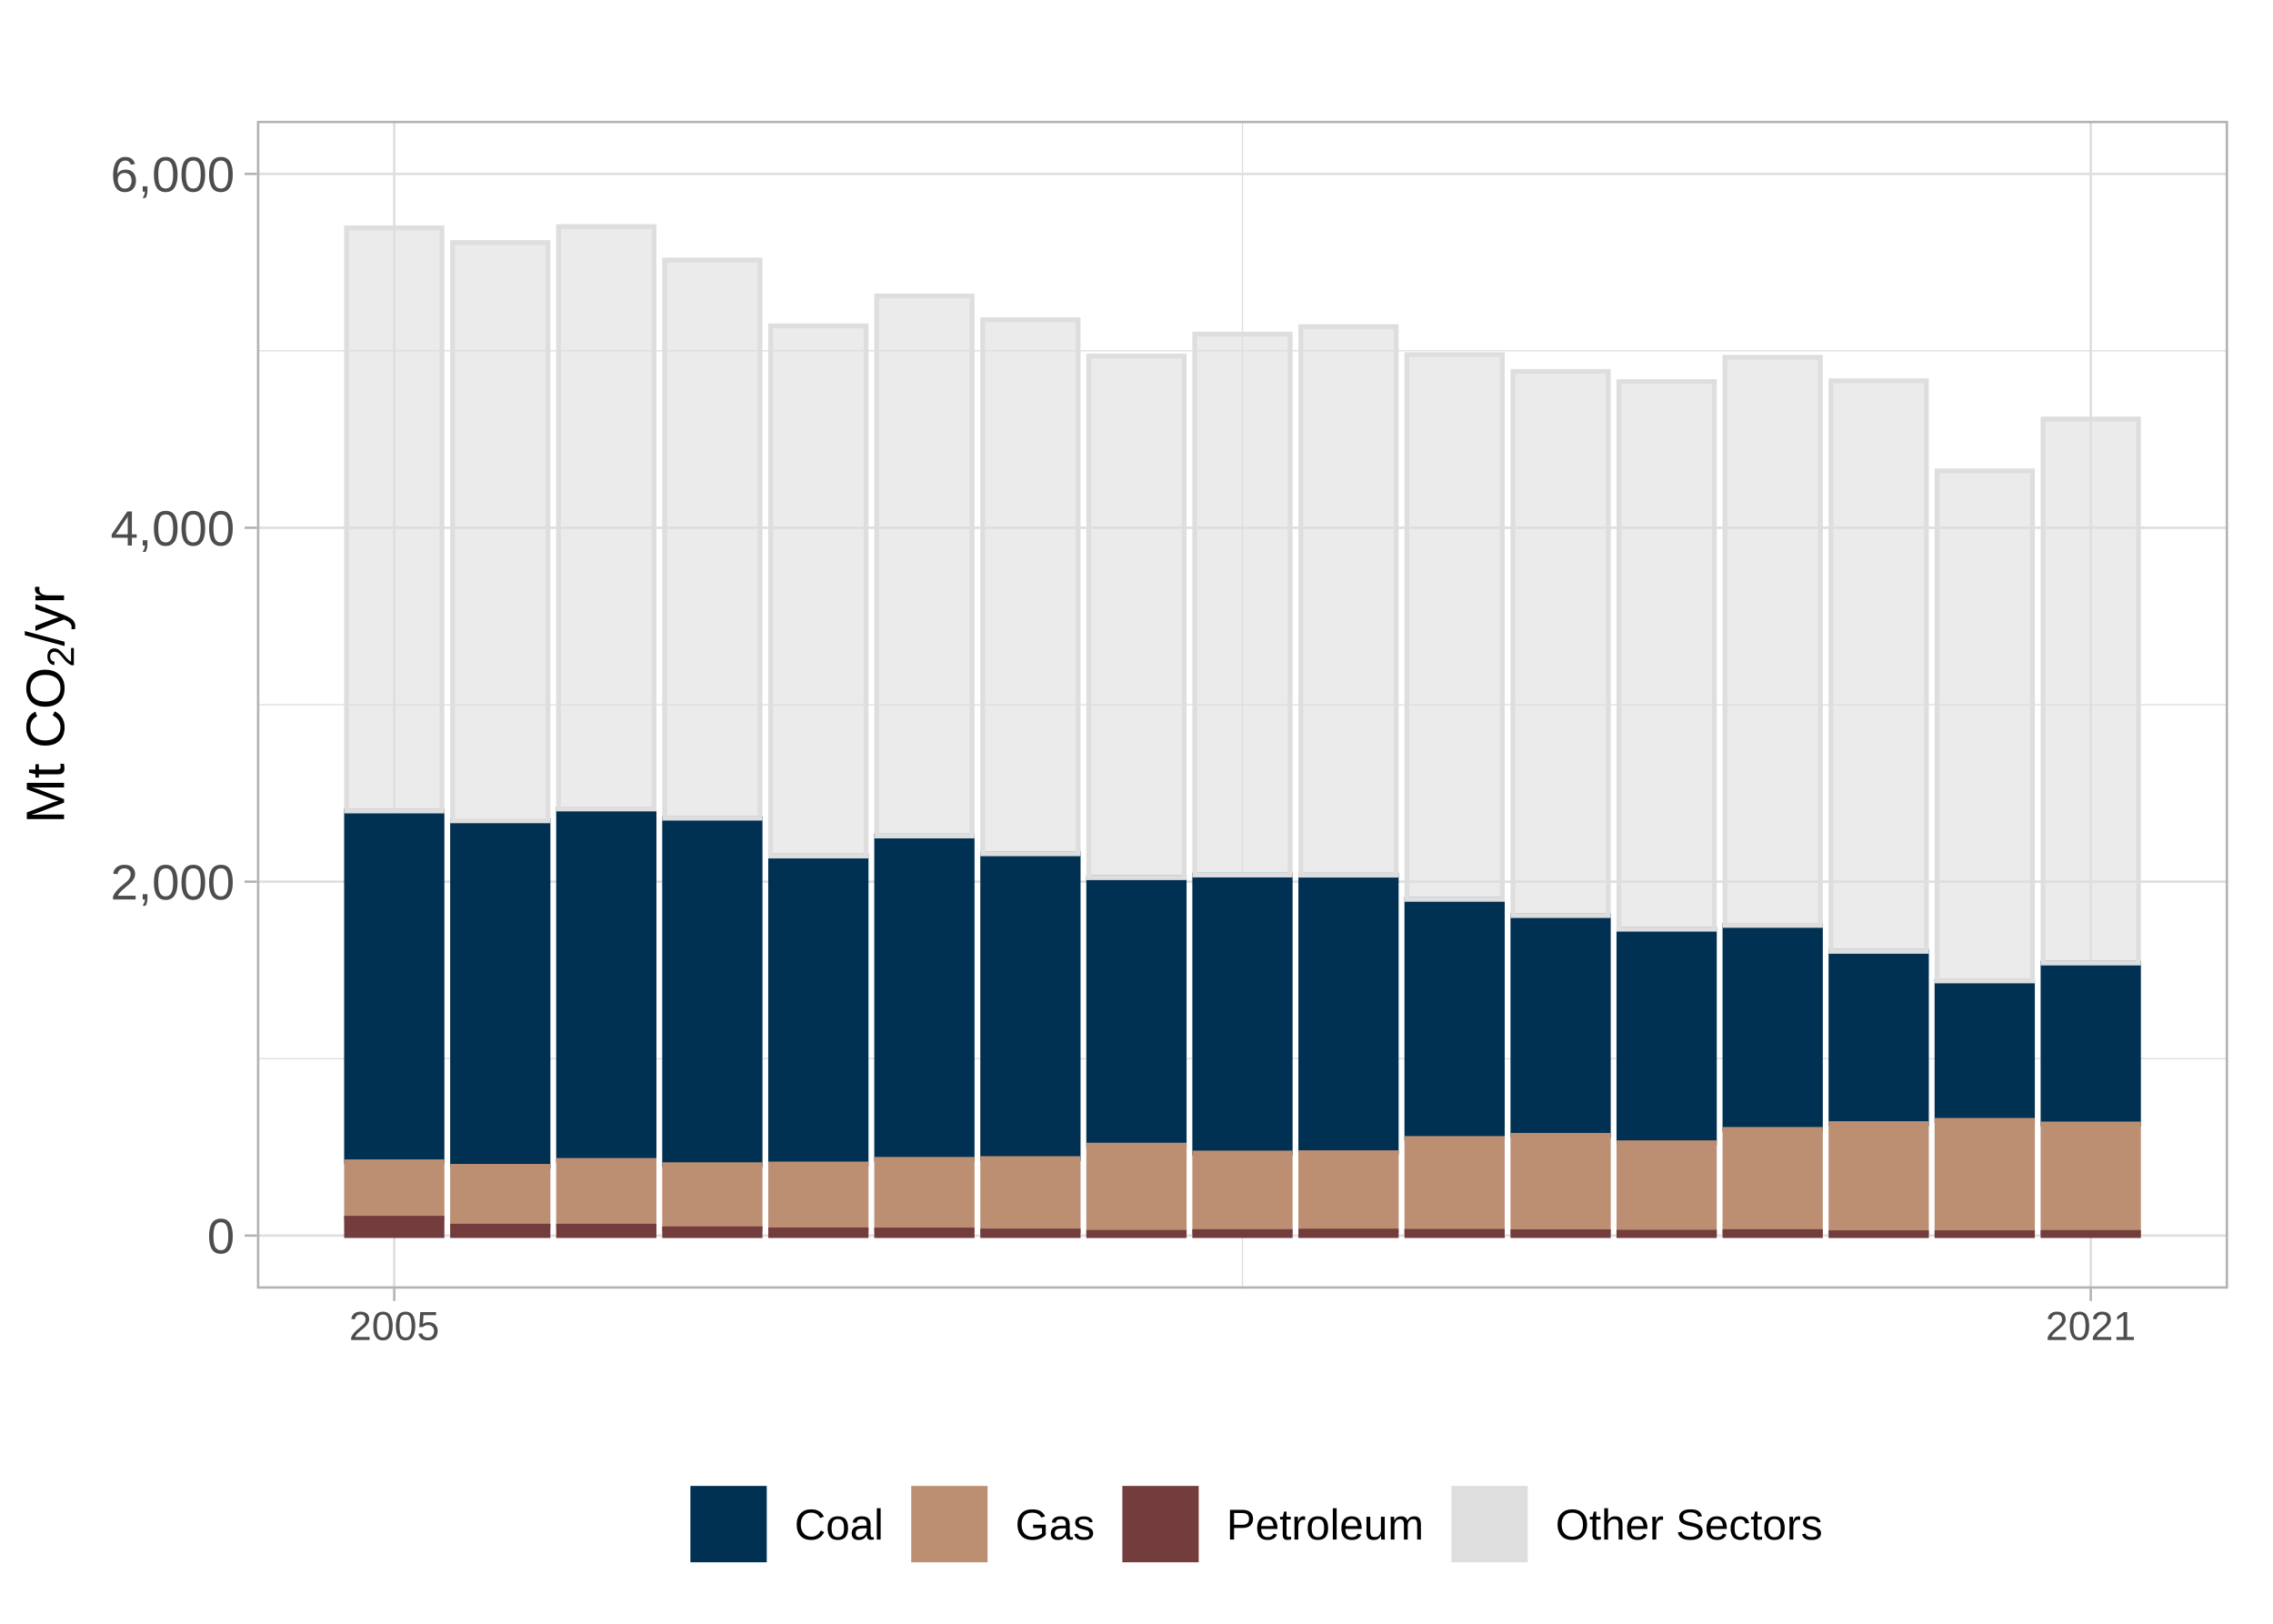
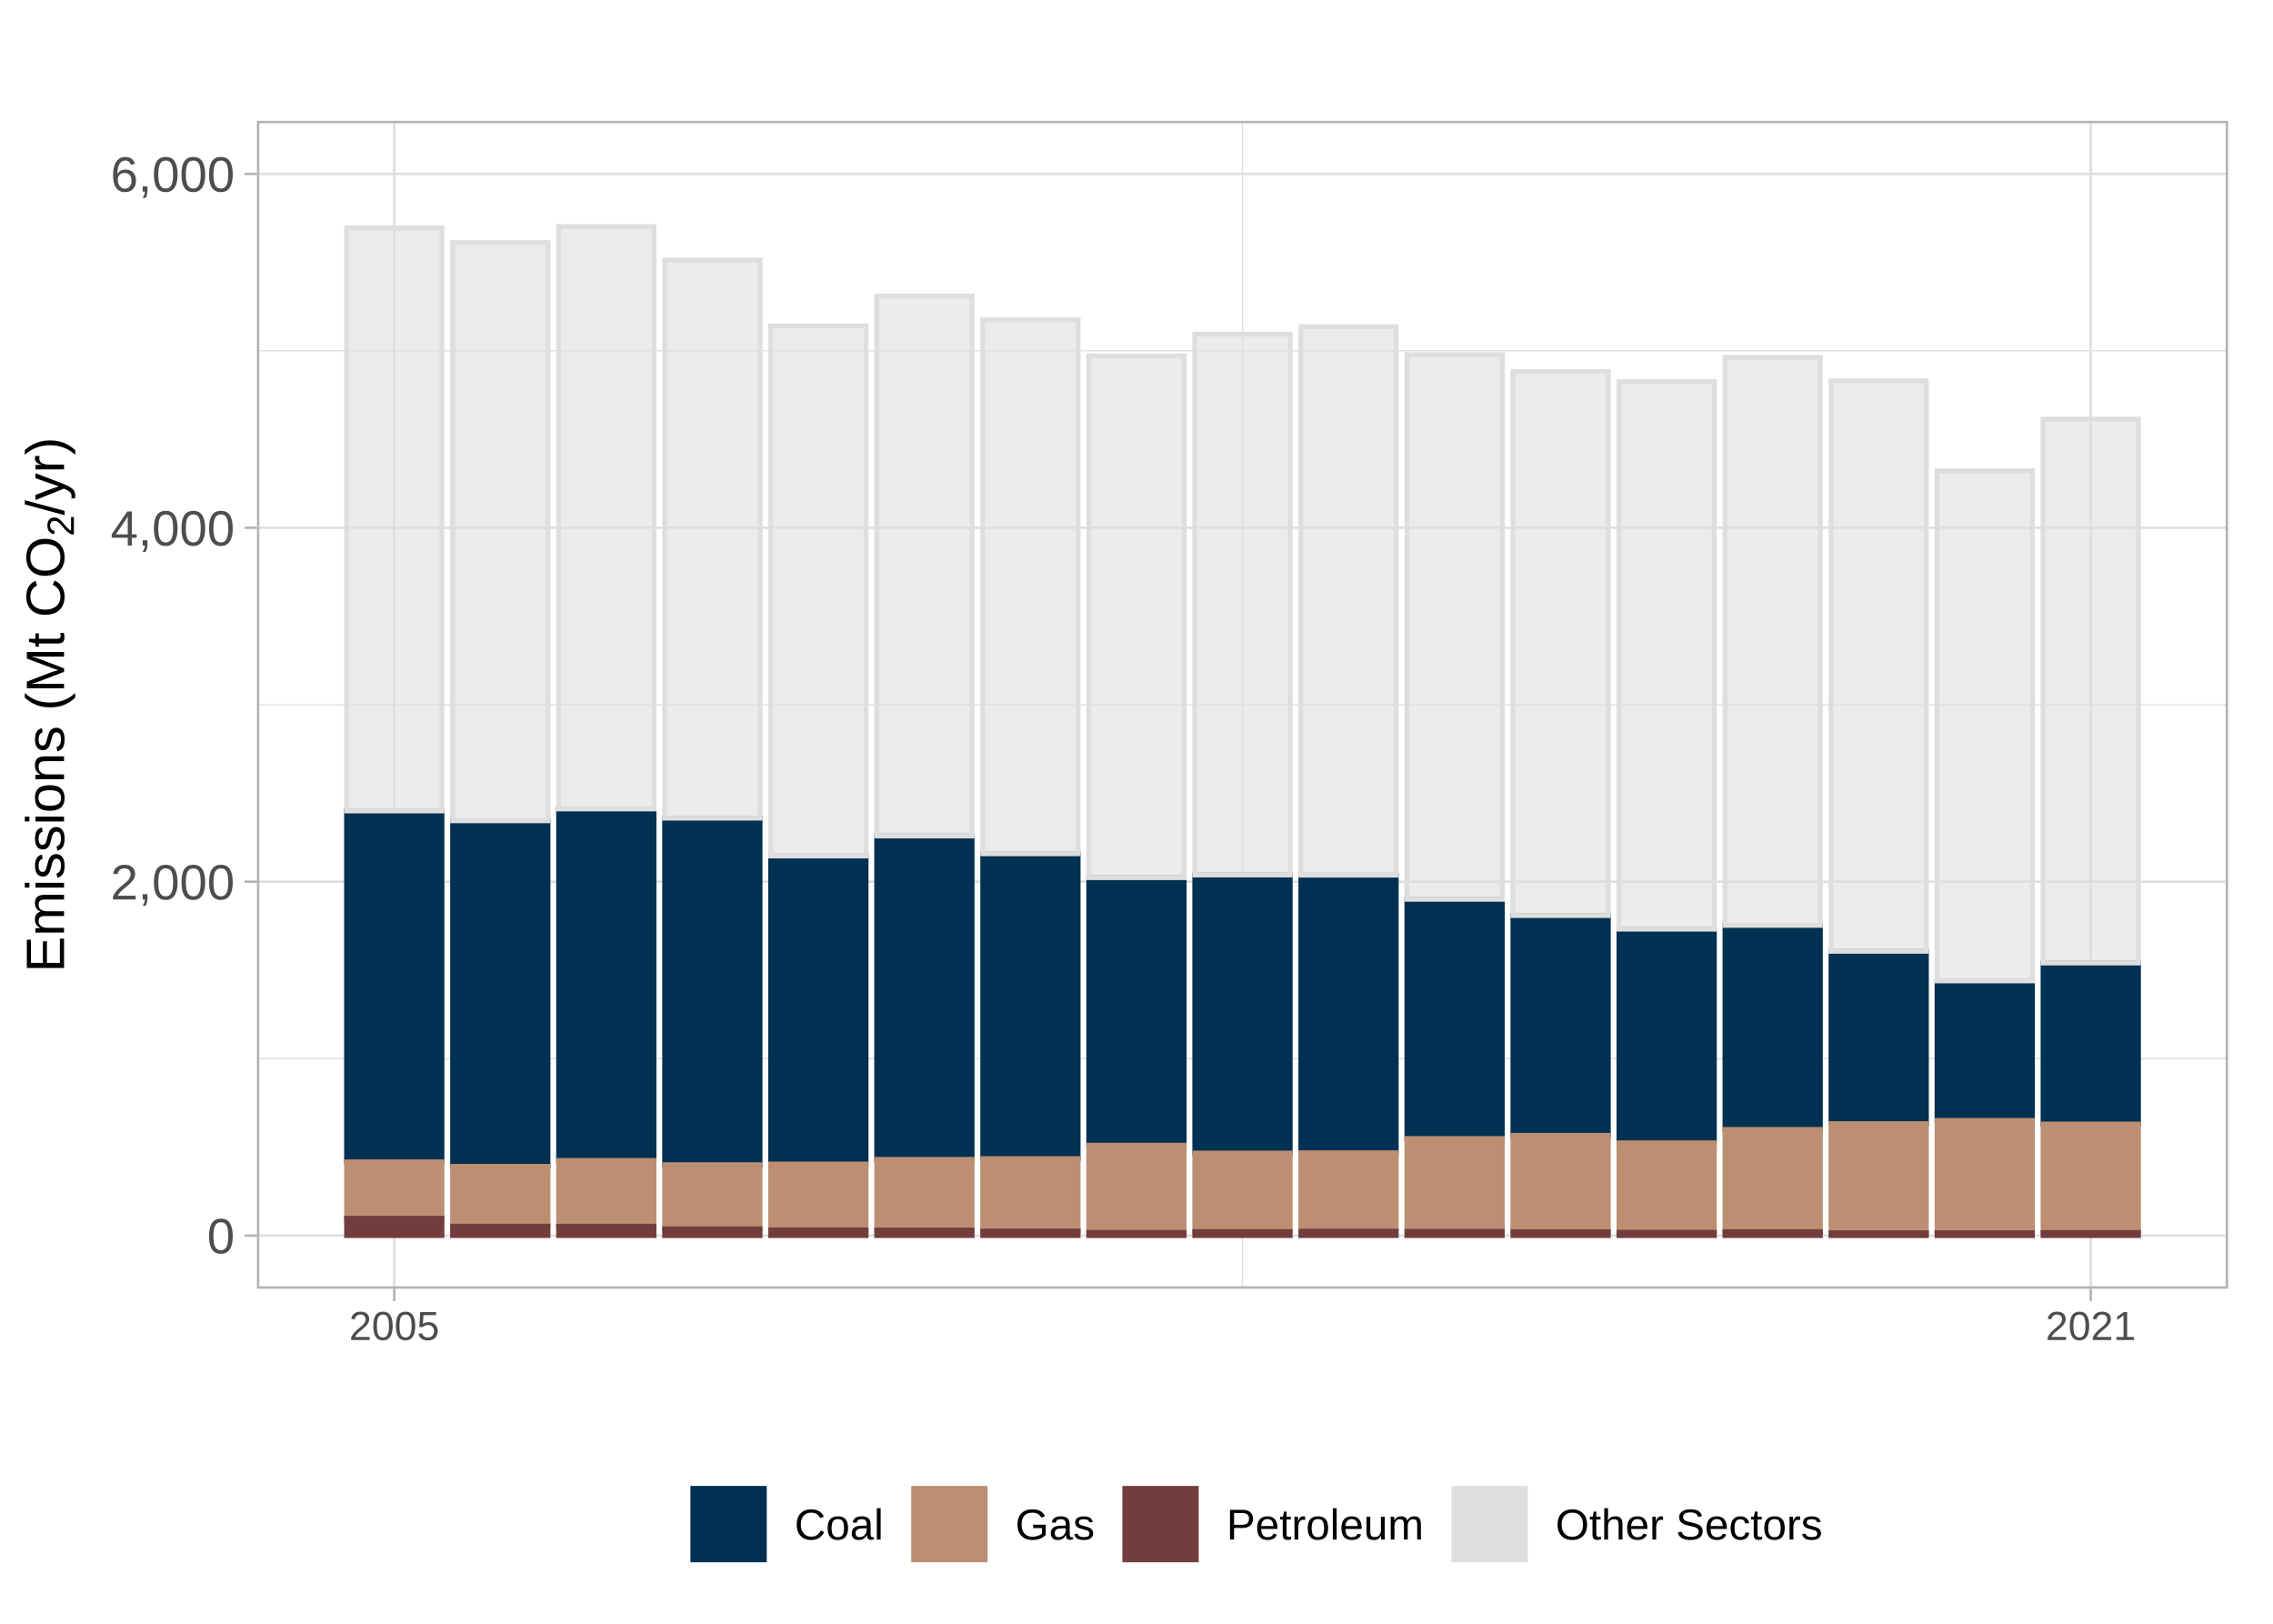
<svg xmlns="http://www.w3.org/2000/svg" class="svglite" width="504.00pt" height="360.00pt" viewBox="0 0 504.00 360.00">
  <defs>
    <style type="text/css">
    .svglite line, .svglite polyline, .svglite polygon, .svglite path, .svglite rect, .svglite circle {
      fill: none;
      stroke: #000000;
      stroke-linecap: round;
      stroke-linejoin: round;
      stroke-miterlimit: 10.00;
    }
    .svglite text {
      white-space: pre;
    }
  </style>
  </defs>
  <rect width="100%" height="100%" style="stroke: none; fill: #FFFFFF;" />
  <defs>
    <clipPath id="cpMC4wMHw1MDQuMDB8MC4wMHwzNjAuMDA=">
      <rect x="0.00" y="0.00" width="504.00" height="360.00" />
    </clipPath>
  </defs>
  <g clip-path="url(#cpMC4wMHw1MDQuMDB8MC4wMHwzNjAuMDA=)">
    <rect x="0" y="0.00" width="504.00" height="360.00" style="stroke-width: 1.07; stroke: #FFFFFF; fill: #FFFFFF;" />
  </g>
  <defs>
    <clipPath id="cpNTYuOTd8NDk0LjA0fDI2Ljc4fDI4NS43MQ==">
      <rect x="56.97" y="26.78" width="437.07" height="258.94" />
    </clipPath>
  </defs>
  <g clip-path="url(#cpNTYuOTd8NDk0LjA0fDI2Ljc4fDI4NS43MQ==)">
    <rect x="56.97" y="26.78" width="437.07" height="258.94" style="stroke-width: 1.07; stroke: none; fill: #FFFFFF;" />
    <polyline points="56.97,234.71 494.04,234.71 " style="stroke-width: 0.27; stroke: #DEDEDE; stroke-linecap: butt;" />
    <polyline points="56.97,156.25 494.04,156.25 " style="stroke-width: 0.27; stroke: #DEDEDE; stroke-linecap: butt;" />
    <polyline points="56.97,77.78 494.04,77.78 " style="stroke-width: 0.27; stroke: #DEDEDE; stroke-linecap: butt;" />
    <polyline points="275.50,285.71 275.50,26.78 " style="stroke-width: 0.27; stroke: #DEDEDE; stroke-linecap: butt;" />
    <polyline points="56.97,273.94 494.04,273.94 " style="stroke-width: 0.53; stroke: #DEDEDE; stroke-linecap: butt;" />
    <polyline points="56.97,195.48 494.04,195.48 " style="stroke-width: 0.53; stroke: #DEDEDE; stroke-linecap: butt;" />
    <polyline points="56.97,117.01 494.04,117.01 " style="stroke-width: 0.53; stroke: #DEDEDE; stroke-linecap: butt;" />
    <polyline points="56.97,38.55 494.04,38.55 " style="stroke-width: 0.53; stroke: #DEDEDE; stroke-linecap: butt;" />
    <polyline points="87.42,285.71 87.42,26.78 " style="stroke-width: 0.53; stroke: #DEDEDE; stroke-linecap: butt;" />
    <polyline points="463.59,285.71 463.59,26.78 " style="stroke-width: 0.53; stroke: #DEDEDE; stroke-linecap: butt;" />
    <rect x="76.84" y="179.80" width="21.16" height="77.79" style="stroke-width: 1.07; stroke: #003052; stroke-linecap: butt; stroke-linejoin: miter; fill: #003052;" />
    <rect x="76.84" y="257.59" width="21.16" height="12.51" style="stroke-width: 1.07; stroke: #BC8F73; stroke-linecap: butt; stroke-linejoin: miter; fill: #BC8F73;" />
    <rect x="76.84" y="50.51" width="21.16" height="129.29" style="stroke-width: 1.07; stroke: #DEDEDE; stroke-linecap: butt; stroke-linejoin: miter; fill: #DEDEDE; fill-opacity: 0.60;" />
    <rect x="76.84" y="270.10" width="21.16" height="3.84" style="stroke-width: 1.07; stroke: #733D3D; stroke-linecap: butt; stroke-linejoin: miter; fill: #733D3D;" />
    <rect x="100.35" y="181.98" width="21.16" height="76.61" style="stroke-width: 1.07; stroke: #003052; stroke-linecap: butt; stroke-linejoin: miter; fill: #003052;" />
    <rect x="100.35" y="258.59" width="21.16" height="13.26" style="stroke-width: 1.07; stroke: #BC8F73; stroke-linecap: butt; stroke-linejoin: miter; fill: #BC8F73;" />
    <rect x="100.35" y="53.78" width="21.16" height="128.20" style="stroke-width: 1.07; stroke: #DEDEDE; stroke-linecap: butt; stroke-linejoin: miter; fill: #DEDEDE; fill-opacity: 0.60;" />
    <rect x="100.35" y="271.85" width="21.16" height="2.09" style="stroke-width: 1.07; stroke: #733D3D; stroke-linecap: butt; stroke-linejoin: miter; fill: #733D3D;" />
    <rect x="123.86" y="179.37" width="21.16" height="77.92" style="stroke-width: 1.07; stroke: #003052; stroke-linecap: butt; stroke-linejoin: miter; fill: #003052;" />
    <rect x="123.86" y="257.29" width="21.16" height="14.58" style="stroke-width: 1.07; stroke: #BC8F73; stroke-linecap: butt; stroke-linejoin: miter; fill: #BC8F73;" />
    <rect x="123.86" y="50.23" width="21.16" height="129.13" style="stroke-width: 1.07; stroke: #DEDEDE; stroke-linecap: butt; stroke-linejoin: miter; fill: #DEDEDE; fill-opacity: 0.60;" />
    <rect x="123.86" y="271.86" width="21.16" height="2.08" style="stroke-width: 1.07; stroke: #733D3D; stroke-linecap: butt; stroke-linejoin: miter; fill: #733D3D;" />
    <rect x="147.37" y="181.40" width="21.16" height="76.83" style="stroke-width: 1.07; stroke: #003052; stroke-linecap: butt; stroke-linejoin: miter; fill: #003052;" />
    <rect x="147.37" y="258.23" width="21.16" height="14.21" style="stroke-width: 1.07; stroke: #BC8F73; stroke-linecap: butt; stroke-linejoin: miter; fill: #BC8F73;" />
    <rect x="147.37" y="57.65" width="21.16" height="123.75" style="stroke-width: 1.07; stroke: #DEDEDE; stroke-linecap: butt; stroke-linejoin: miter; fill: #DEDEDE; fill-opacity: 0.60;" />
    <rect x="147.37" y="272.44" width="21.16" height="1.51" style="stroke-width: 1.07; stroke: #733D3D; stroke-linecap: butt; stroke-linejoin: miter; fill: #733D3D;" />
    <rect x="170.88" y="189.79" width="21.16" height="68.27" style="stroke-width: 1.07; stroke: #003052; stroke-linecap: butt; stroke-linejoin: miter; fill: #003052;" />
    <rect x="170.88" y="258.07" width="21.16" height="14.61" style="stroke-width: 1.07; stroke: #BC8F73; stroke-linecap: butt; stroke-linejoin: miter; fill: #BC8F73;" />
    <rect x="170.88" y="72.26" width="21.16" height="117.53" style="stroke-width: 1.07; stroke: #DEDEDE; stroke-linecap: butt; stroke-linejoin: miter; fill: #DEDEDE; fill-opacity: 0.60;" />
    <rect x="170.88" y="272.68" width="21.16" height="1.26" style="stroke-width: 1.07; stroke: #733D3D; stroke-linecap: butt; stroke-linejoin: miter; fill: #733D3D;" />
    <rect x="194.39" y="185.35" width="21.16" height="71.69" style="stroke-width: 1.07; stroke: #003052; stroke-linecap: butt; stroke-linejoin: miter; fill: #003052;" />
    <rect x="194.39" y="257.04" width="21.16" height="15.67" style="stroke-width: 1.07; stroke: #BC8F73; stroke-linecap: butt; stroke-linejoin: miter; fill: #BC8F73;" />
    <rect x="194.39" y="65.62" width="21.16" height="119.73" style="stroke-width: 1.07; stroke: #DEDEDE; stroke-linecap: butt; stroke-linejoin: miter; fill: #DEDEDE; fill-opacity: 0.60;" />
    <rect x="194.39" y="272.71" width="21.16" height="1.23" style="stroke-width: 1.07; stroke: #733D3D; stroke-linecap: butt; stroke-linejoin: miter; fill: #733D3D;" />
    <rect x="217.90" y="189.29" width="21.16" height="67.57" style="stroke-width: 1.07; stroke: #003052; stroke-linecap: butt; stroke-linejoin: miter; fill: #003052;" />
    <rect x="217.90" y="256.87" width="21.16" height="16.06" style="stroke-width: 1.07; stroke: #BC8F73; stroke-linecap: butt; stroke-linejoin: miter; fill: #BC8F73;" />
    <rect x="217.90" y="70.90" width="21.16" height="118.39" style="stroke-width: 1.07; stroke: #DEDEDE; stroke-linecap: butt; stroke-linejoin: miter; fill: #DEDEDE; fill-opacity: 0.60;" />
    <rect x="217.90" y="272.93" width="21.16" height="1.01" style="stroke-width: 1.07; stroke: #733D3D; stroke-linecap: butt; stroke-linejoin: miter; fill: #733D3D;" />
    <rect x="241.41" y="194.58" width="21.16" height="59.31" style="stroke-width: 1.07; stroke: #003052; stroke-linecap: butt; stroke-linejoin: miter; fill: #003052;" />
    <rect x="241.41" y="253.89" width="21.16" height="19.33" style="stroke-width: 1.07; stroke: #BC8F73; stroke-linecap: butt; stroke-linejoin: miter; fill: #BC8F73;" />
    <rect x="241.41" y="78.92" width="21.16" height="115.67" style="stroke-width: 1.07; stroke: #DEDEDE; stroke-linecap: butt; stroke-linejoin: miter; fill: #DEDEDE; fill-opacity: 0.60;" />
    <rect x="241.41" y="273.23" width="21.16" height="0.72" style="stroke-width: 1.07; stroke: #733D3D; stroke-linecap: butt; stroke-linejoin: miter; fill: #733D3D;" />
    <rect x="264.92" y="193.99" width="21.16" height="61.65" style="stroke-width: 1.07; stroke: #003052; stroke-linecap: butt; stroke-linejoin: miter; fill: #003052;" />
    <rect x="264.92" y="255.64" width="21.16" height="17.43" style="stroke-width: 1.07; stroke: #BC8F73; stroke-linecap: butt; stroke-linejoin: miter; fill: #BC8F73;" />
    <rect x="264.92" y="74.08" width="21.16" height="119.92" style="stroke-width: 1.07; stroke: #DEDEDE; stroke-linecap: butt; stroke-linejoin: miter; fill: #DEDEDE; fill-opacity: 0.60;" />
    <rect x="264.92" y="273.06" width="21.16" height="0.88" style="stroke-width: 1.07; stroke: #733D3D; stroke-linecap: butt; stroke-linejoin: miter; fill: #733D3D;" />
    <rect x="288.43" y="194.03" width="21.16" height="61.54" style="stroke-width: 1.07; stroke: #003052; stroke-linecap: butt; stroke-linejoin: miter; fill: #003052;" />
    <rect x="288.43" y="255.57" width="21.16" height="17.38" style="stroke-width: 1.07; stroke: #BC8F73; stroke-linecap: butt; stroke-linejoin: miter; fill: #BC8F73;" />
    <rect x="288.43" y="72.42" width="21.16" height="121.61" style="stroke-width: 1.07; stroke: #DEDEDE; stroke-linecap: butt; stroke-linejoin: miter; fill: #DEDEDE; fill-opacity: 0.60;" />
    <rect x="288.43" y="272.95" width="21.16" height="0.99" style="stroke-width: 1.07; stroke: #733D3D; stroke-linecap: butt; stroke-linejoin: miter; fill: #733D3D;" />
    <rect x="311.95" y="199.39" width="21.16" height="53.02" style="stroke-width: 1.07; stroke: #003052; stroke-linecap: butt; stroke-linejoin: miter; fill: #003052;" />
    <rect x="311.95" y="252.41" width="21.16" height="20.61" style="stroke-width: 1.07; stroke: #BC8F73; stroke-linecap: butt; stroke-linejoin: miter; fill: #BC8F73;" />
    <rect x="311.95" y="78.63" width="21.16" height="120.76" style="stroke-width: 1.07; stroke: #DEDEDE; stroke-linecap: butt; stroke-linejoin: miter; fill: #DEDEDE; fill-opacity: 0.60;" />
    <rect x="311.95" y="273.01" width="21.16" height="0.93" style="stroke-width: 1.07; stroke: #733D3D; stroke-linecap: butt; stroke-linejoin: miter; fill: #733D3D;" />
    <rect x="335.46" y="202.99" width="21.16" height="48.73" style="stroke-width: 1.07; stroke: #003052; stroke-linecap: butt; stroke-linejoin: miter; fill: #003052;" />
    <rect x="335.46" y="251.72" width="21.16" height="21.38" style="stroke-width: 1.07; stroke: #BC8F73; stroke-linecap: butt; stroke-linejoin: miter; fill: #BC8F73;" />
    <rect x="335.46" y="82.35" width="21.16" height="120.64" style="stroke-width: 1.07; stroke: #DEDEDE; stroke-linecap: butt; stroke-linejoin: miter; fill: #DEDEDE; fill-opacity: 0.60;" />
    <rect x="335.46" y="273.10" width="21.16" height="0.84" style="stroke-width: 1.07; stroke: #733D3D; stroke-linecap: butt; stroke-linejoin: miter; fill: #733D3D;" />
    <rect x="358.97" y="206.01" width="21.16" height="47.36" style="stroke-width: 1.07; stroke: #003052; stroke-linecap: butt; stroke-linejoin: miter; fill: #003052;" />
    <rect x="358.97" y="253.37" width="21.16" height="19.84" style="stroke-width: 1.07; stroke: #BC8F73; stroke-linecap: butt; stroke-linejoin: miter; fill: #BC8F73;" />
    <rect x="358.97" y="84.60" width="21.16" height="121.41" style="stroke-width: 1.07; stroke: #DEDEDE; stroke-linecap: butt; stroke-linejoin: miter; fill: #DEDEDE; fill-opacity: 0.60;" />
    <rect x="358.97" y="273.20" width="21.16" height="0.74" style="stroke-width: 1.07; stroke: #733D3D; stroke-linecap: butt; stroke-linejoin: miter; fill: #733D3D;" />
    <rect x="382.48" y="205.17" width="21.16" height="45.23" style="stroke-width: 1.07; stroke: #003052; stroke-linecap: butt; stroke-linejoin: miter; fill: #003052;" />
    <rect x="382.48" y="250.40" width="21.16" height="22.67" style="stroke-width: 1.07; stroke: #BC8F73; stroke-linecap: butt; stroke-linejoin: miter; fill: #BC8F73;" />
    <rect x="382.48" y="79.22" width="21.16" height="125.95" style="stroke-width: 1.07; stroke: #DEDEDE; stroke-linecap: butt; stroke-linejoin: miter; fill: #DEDEDE; fill-opacity: 0.60;" />
    <rect x="382.48" y="273.07" width="21.16" height="0.87" style="stroke-width: 1.07; stroke: #733D3D; stroke-linecap: butt; stroke-linejoin: miter; fill: #733D3D;" />
    <rect x="405.99" y="210.92" width="21.16" height="38.19" style="stroke-width: 1.07; stroke: #003052; stroke-linecap: butt; stroke-linejoin: miter; fill: #003052;" />
    <rect x="405.99" y="249.12" width="21.16" height="24.19" style="stroke-width: 1.07; stroke: #BC8F73; stroke-linecap: butt; stroke-linejoin: miter; fill: #BC8F73;" />
    <rect x="405.99" y="84.42" width="21.16" height="126.50" style="stroke-width: 1.07; stroke: #DEDEDE; stroke-linecap: butt; stroke-linejoin: miter; fill: #DEDEDE; fill-opacity: 0.60;" />
    <rect x="405.99" y="273.31" width="21.16" height="0.64" style="stroke-width: 1.07; stroke: #733D3D; stroke-linecap: butt; stroke-linejoin: miter; fill: #733D3D;" />
    <rect x="429.50" y="217.48" width="21.16" height="30.92" style="stroke-width: 1.07; stroke: #003052; stroke-linecap: butt; stroke-linejoin: miter; fill: #003052;" />
    <rect x="429.50" y="248.40" width="21.16" height="24.91" style="stroke-width: 1.07; stroke: #BC8F73; stroke-linecap: butt; stroke-linejoin: miter; fill: #BC8F73;" />
    <rect x="429.50" y="104.40" width="21.16" height="113.08" style="stroke-width: 1.07; stroke: #DEDEDE; stroke-linecap: butt; stroke-linejoin: miter; fill: #DEDEDE; fill-opacity: 0.60;" />
    <rect x="429.50" y="273.31" width="21.16" height="0.64" style="stroke-width: 1.07; stroke: #733D3D; stroke-linecap: butt; stroke-linejoin: miter; fill: #733D3D;" />
    <rect x="453.01" y="213.51" width="21.16" height="35.70" style="stroke-width: 1.07; stroke: #003052; stroke-linecap: butt; stroke-linejoin: miter; fill: #003052;" />
    <rect x="453.01" y="249.20" width="21.16" height="24.05" style="stroke-width: 1.07; stroke: #BC8F73; stroke-linecap: butt; stroke-linejoin: miter; fill: #BC8F73;" />
    <rect x="453.01" y="92.90" width="21.16" height="120.61" style="stroke-width: 1.07; stroke: #DEDEDE; stroke-linecap: butt; stroke-linejoin: miter; fill: #DEDEDE; fill-opacity: 0.60;" />
    <rect x="453.01" y="273.25" width="21.16" height="0.69" style="stroke-width: 1.07; stroke: #733D3D; stroke-linecap: butt; stroke-linejoin: miter; fill: #733D3D;" />
    <rect x="56.97" y="26.78" width="437.07" height="258.94" style="stroke-width: 1.07; stroke: #B3B3B3;" />
  </g>
  <g clip-path="url(#cpMC4wMHw1MDQuMDB8MC4wMHwzNjAuMDA=)">
    <text x="52.04" y="277.88" text-anchor="end" style="font-size: 11.00px;fill: #4D4D4D; font-family: &quot;Arial&quot;;" textLength="6.12px" lengthAdjust="spacingAndGlyphs">0</text>
    <text x="52.04" y="199.42" text-anchor="end" style="font-size: 11.00px;fill: #4D4D4D; font-family: &quot;Arial&quot;;" textLength="27.54px" lengthAdjust="spacingAndGlyphs">2,000</text>
    <text x="52.04" y="120.95" text-anchor="end" style="font-size: 11.00px;fill: #4D4D4D; font-family: &quot;Arial&quot;;" textLength="27.54px" lengthAdjust="spacingAndGlyphs">4,000</text>
    <text x="52.04" y="42.49" text-anchor="end" style="font-size: 11.00px;fill: #4D4D4D; font-family: &quot;Arial&quot;;" textLength="27.54px" lengthAdjust="spacingAndGlyphs">6,000</text>
    <polyline points="54.23,273.94 56.97,273.94 " style="stroke-width: 0.53; stroke: #B3B3B3; stroke-linecap: butt;" />
    <polyline points="54.23,195.48 56.97,195.48 " style="stroke-width: 0.53; stroke: #B3B3B3; stroke-linecap: butt;" />
    <polyline points="54.23,117.01 56.97,117.01 " style="stroke-width: 0.53; stroke: #B3B3B3; stroke-linecap: butt;" />
    <polyline points="54.23,38.55 56.97,38.55 " style="stroke-width: 0.53; stroke: #B3B3B3; stroke-linecap: butt;" />
    <polyline points="87.42,288.45 87.42,285.71 " style="stroke-width: 0.53; stroke: #B3B3B3; stroke-linecap: butt;" />
    <polyline points="463.59,288.45 463.59,285.71 " style="stroke-width: 0.53; stroke: #B3B3B3; stroke-linecap: butt;" />
    <text x="87.42" y="297.09" text-anchor="middle" style="font-size: 9.00px;fill: #4D4D4D; font-family: &quot;Arial&quot;;" textLength="20.02px" lengthAdjust="spacingAndGlyphs">2005</text>
    <text x="463.59" y="297.09" text-anchor="middle" style="font-size: 9.00px;fill: #4D4D4D; font-family: &quot;Arial&quot;;" textLength="20.02px" lengthAdjust="spacingAndGlyphs">2021</text>
-     <text transform="translate(14.20,182.58) rotate(-90)" style="font-size: 12.00px; font-family: &quot;Arial&quot;;" textLength="25.34px" lengthAdjust="spacingAndGlyphs">Mt C</text>
-     <text transform="translate(14.20,157.25) rotate(-90)" style="font-size: 12.00px; font-family: &quot;Arial&quot;;" textLength="9.34px" lengthAdjust="spacingAndGlyphs">O</text>
-     <text transform="translate(16.38,147.91) rotate(-90)" style="font-size: 8.40px; font-family: &quot;Arial&quot;;" textLength="4.67px" lengthAdjust="spacingAndGlyphs">2</text>
-     <text transform="translate(14.20,143.24) rotate(-90)" style="font-size: 12.00px; font-family: &quot;Arial&quot;;" textLength="13.33px" lengthAdjust="spacingAndGlyphs">/yr</text>
+     <text transform="translate(14.20,215.59) rotate(-90)" style="font-size: 12.00px; font-family: &quot;Arial&quot;;" textLength="87.36px" lengthAdjust="spacingAndGlyphs">Emissions (Mt C</text>
+     <text transform="translate(14.20,128.23) rotate(-90)" style="font-size: 12.00px; font-family: &quot;Arial&quot;;" textLength="9.34px" lengthAdjust="spacingAndGlyphs">O</text>
+     <text transform="translate(16.38,118.89) rotate(-90)" style="font-size: 8.40px; font-family: &quot;Arial&quot;;" textLength="4.67px" lengthAdjust="spacingAndGlyphs">2</text>
+     <text transform="translate(14.20,114.23) rotate(-90)" style="font-size: 12.00px; font-family: &quot;Arial&quot;;" textLength="17.33px" lengthAdjust="spacingAndGlyphs">/yr)</text>
    <rect x="141.45" y="323.79" width="268.11" height="28.24" style="stroke-width: 1.07; stroke: none; fill: #FFFFFF;" />
    <rect x="152.91" y="329.27" width="17.28" height="17.28" style="stroke-width: 1.07; stroke: none; fill: #FFFFFF;" />
    <rect x="153.62" y="329.98" width="15.86" height="15.86" style="stroke-width: 1.07; stroke: #003052; stroke-linecap: butt; stroke-linejoin: miter; fill: #003052;" />
    <rect x="201.87" y="329.27" width="17.28" height="17.28" style="stroke-width: 1.07; stroke: none; fill: #FFFFFF;" />
    <rect x="202.58" y="329.98" width="15.86" height="15.86" style="stroke-width: 1.07; stroke: #BC8F73; stroke-linecap: butt; stroke-linejoin: miter; fill: #BC8F73;" />
    <rect x="248.70" y="329.27" width="17.28" height="17.28" style="stroke-width: 1.07; stroke: none; fill: #FFFFFF;" />
    <rect x="249.40" y="329.98" width="15.86" height="15.86" style="stroke-width: 1.07; stroke: #733D3D; stroke-linecap: butt; stroke-linejoin: miter; fill: #733D3D;" />
    <rect x="321.65" y="329.27" width="17.28" height="17.28" style="stroke-width: 1.07; stroke: none; fill: #FFFFFF;" />
    <rect x="322.36" y="329.98" width="15.86" height="15.86" style="stroke-width: 1.07; stroke: #DEDEDE; stroke-linecap: butt; stroke-linejoin: miter; fill: #DEDEDE;" />
    <text x="176.17" y="341.34" style="font-size: 9.60px; font-family: &quot;Arial&quot;;" textLength="19.73px" lengthAdjust="spacingAndGlyphs">Coal</text>
    <text x="225.13" y="341.34" style="font-size: 9.60px; font-family: &quot;Arial&quot;;" textLength="17.59px" lengthAdjust="spacingAndGlyphs">Gas</text>
    <text x="271.95" y="341.34" style="font-size: 9.60px; font-family: &quot;Arial&quot;;" textLength="43.72px" lengthAdjust="spacingAndGlyphs">Petroleum</text>
    <text x="344.91" y="341.34" style="font-size: 9.60px; font-family: &quot;Arial&quot;;" textLength="59.17px" lengthAdjust="spacingAndGlyphs">Other Sectors</text>
  </g>
</svg>
